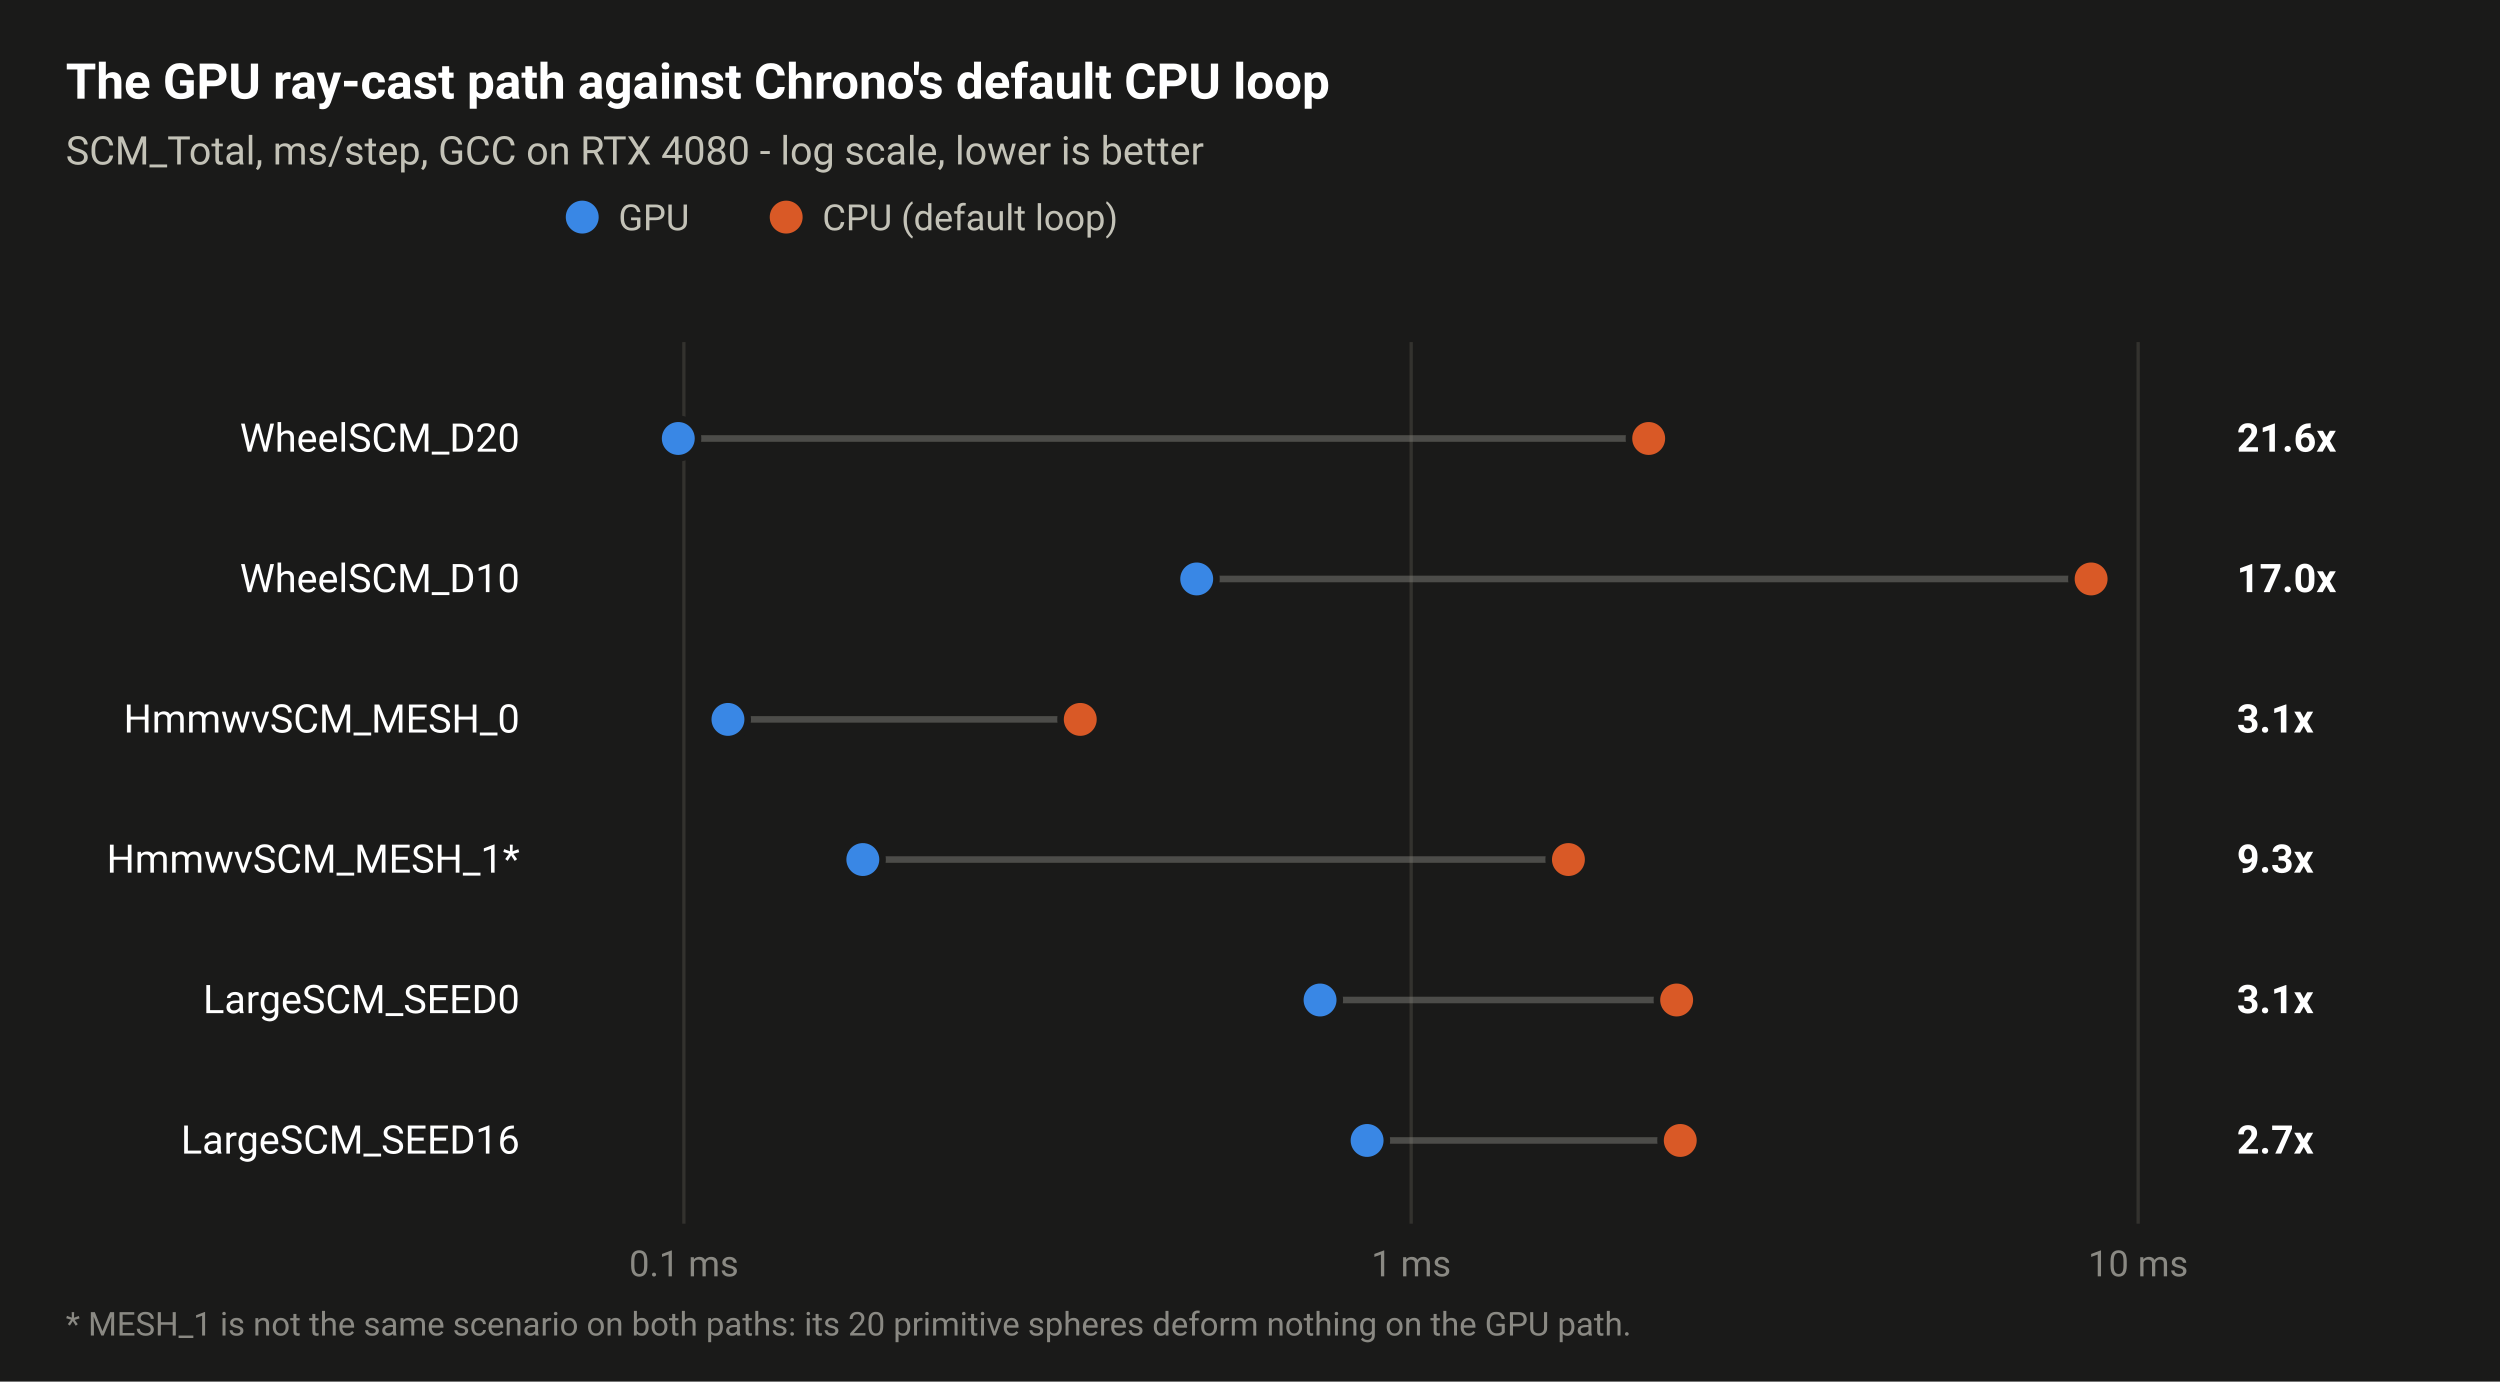
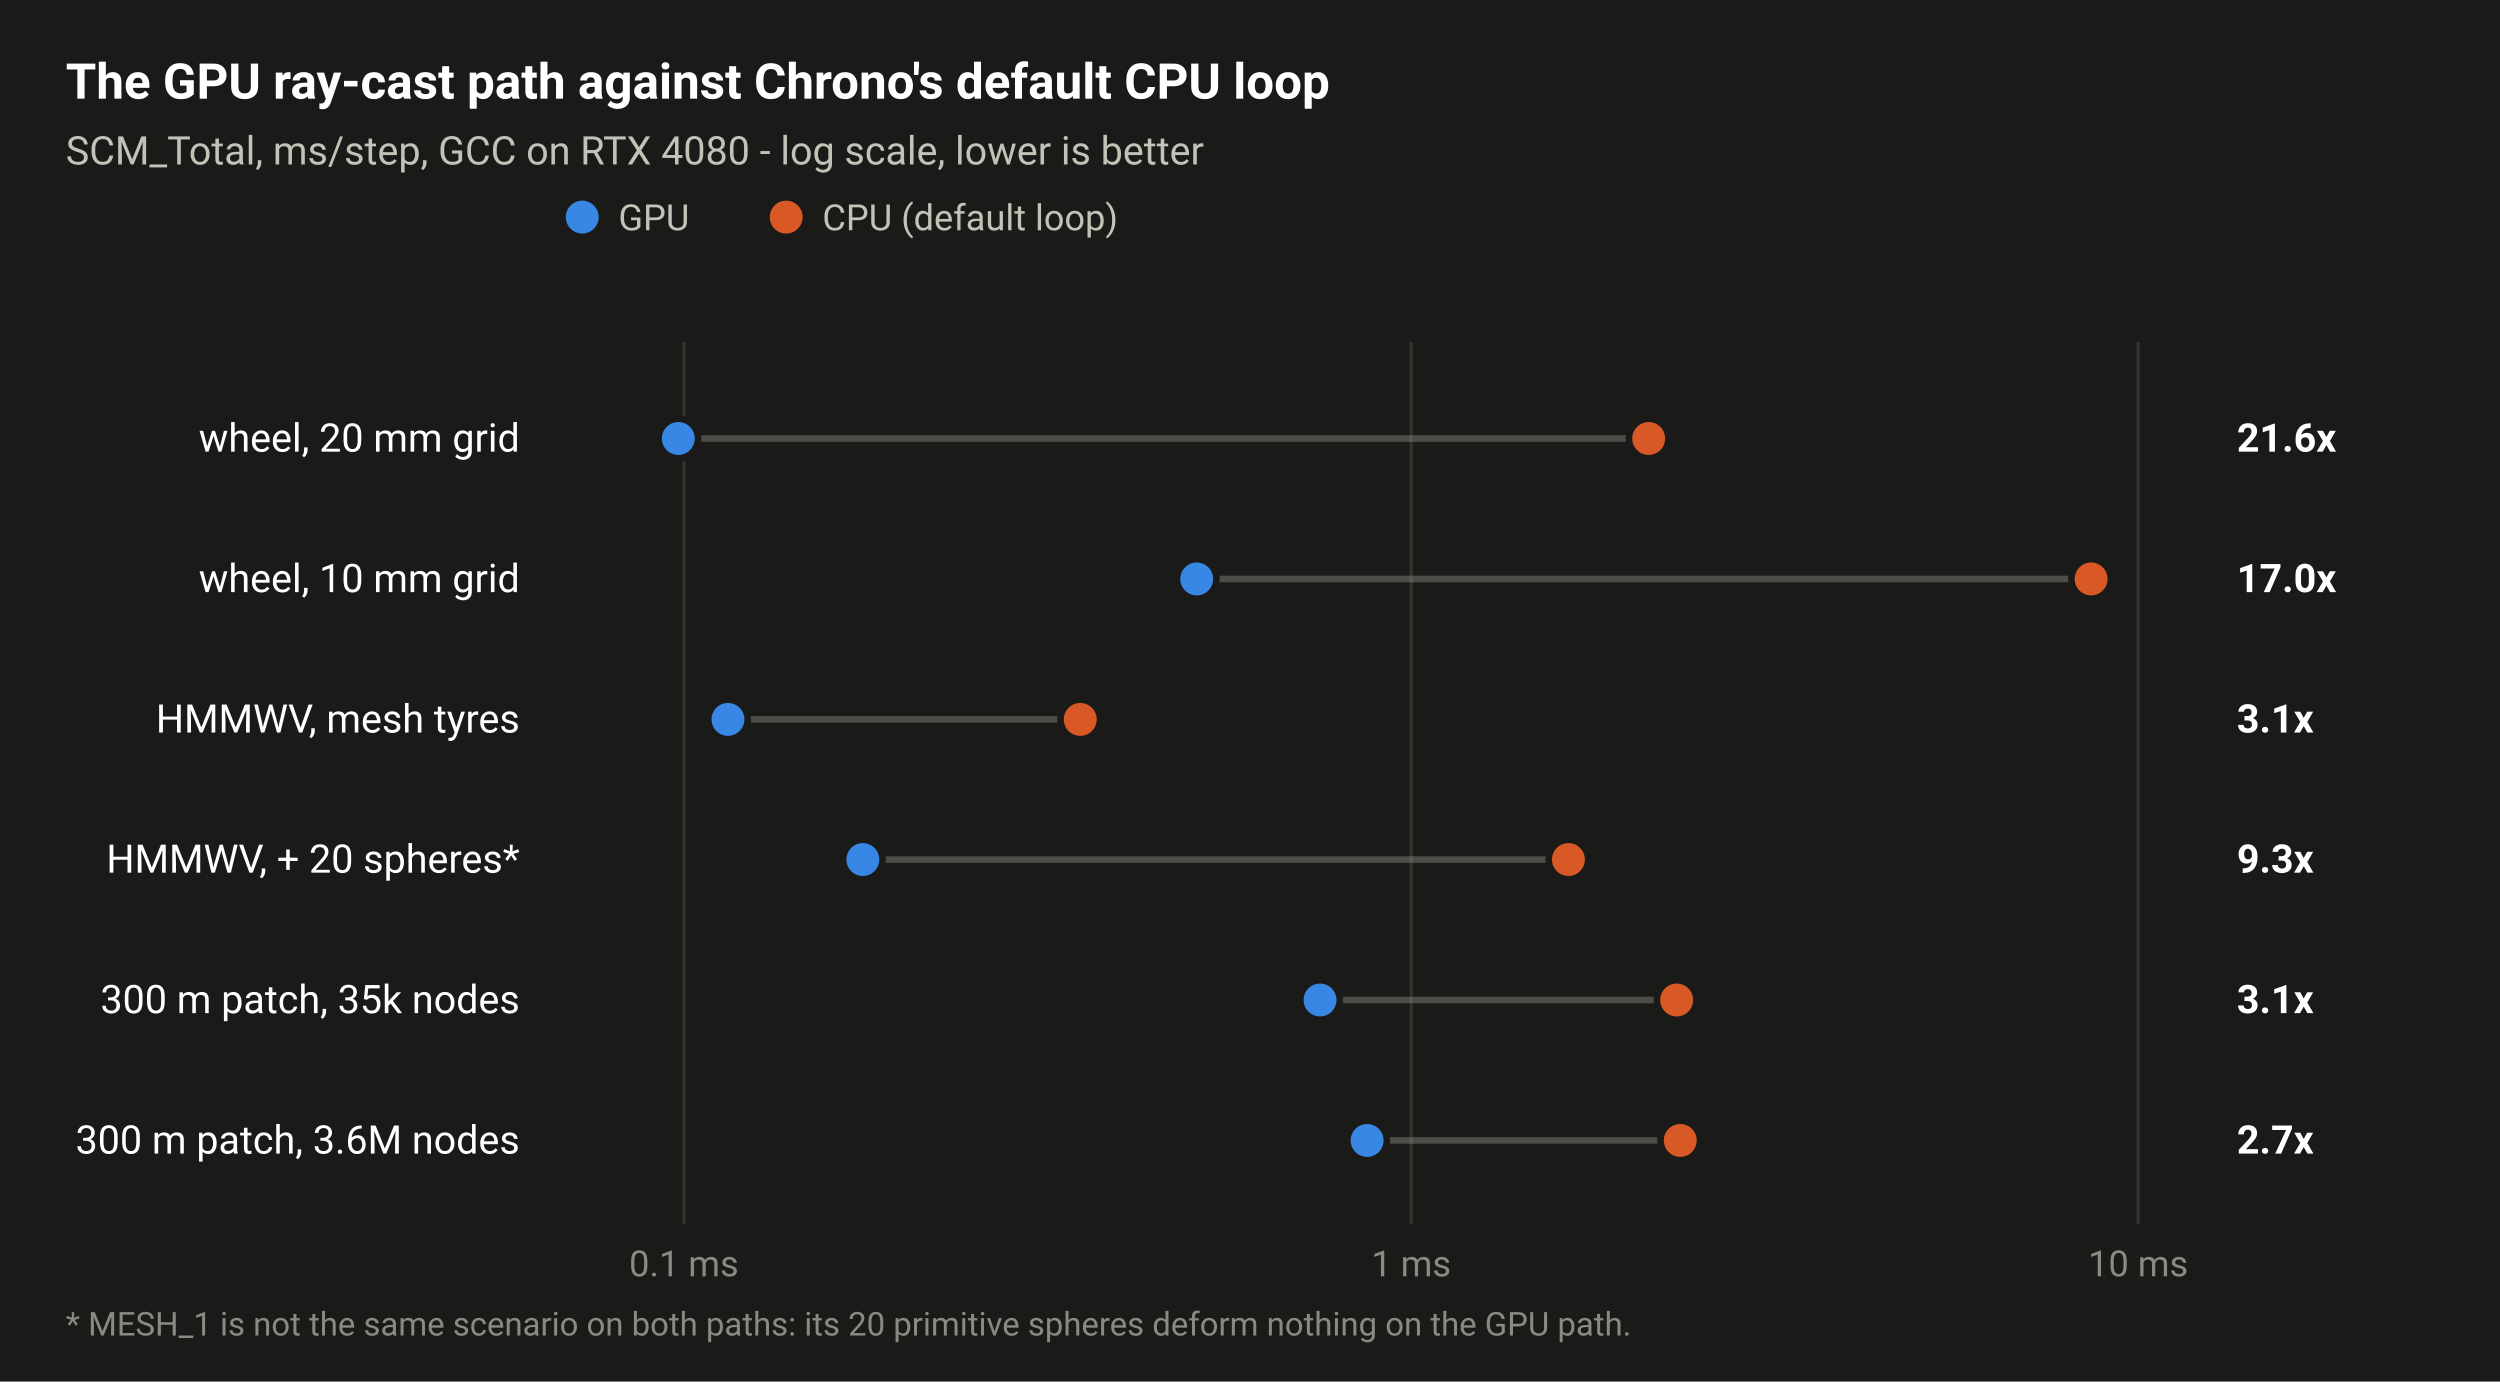
<svg xmlns="http://www.w3.org/2000/svg" width="760" height="420" viewBox="0 0 760 420" role="img">
  <rect width="760" height="420" fill="#1a1a19" />
  <text x="20.0" y="30.0" font-family="system-ui,-apple-system,'Segoe UI',Roboto,sans-serif" font-size="15" font-weight="600" fill="#ffffff" text-anchor="start">The GPU ray-cast path against Chrono's default CPU loop</text>
  <text x="20.0" y="50.0" font-family="system-ui,-apple-system,'Segoe UI',Roboto,sans-serif" font-size="12" font-weight="400" fill="#c3c2b7" text-anchor="start">SCM_Total, ms/step, GCC on RTX 4080 - log scale, lower is better</text>
  <line x1="207.9" y1="104" x2="207.9" y2="372" stroke="#33322e" stroke-width="1" />
  <text x="207.9" y="388.0" font-family="system-ui,-apple-system,'Segoe UI',Roboto,sans-serif" font-size="11" font-weight="400" fill="#8a8983" text-anchor="middle">0.1 ms</text>
  <line x1="429.0" y1="104" x2="429.0" y2="372" stroke="#33322e" stroke-width="1" />
  <text x="429.0" y="388.0" font-family="system-ui,-apple-system,'Segoe UI',Roboto,sans-serif" font-size="11" font-weight="400" fill="#8a8983" text-anchor="middle">1 ms</text>
  <line x1="650.0" y1="104" x2="650.0" y2="372" stroke="#33322e" stroke-width="1" />
  <text x="650.0" y="388.0" font-family="system-ui,-apple-system,'Segoe UI',Roboto,sans-serif" font-size="11" font-weight="400" fill="#8a8983" text-anchor="middle">10 ms</text>
-   <text x="158.0" y="137.3" font-family="system-ui,-apple-system,'Segoe UI',Roboto,sans-serif" font-size="12" font-weight="400" fill="#ffffff" text-anchor="end">WheelSCM_D20</text>
+   <text x="158.0" y="137.3" font-family="system-ui,-apple-system,'Segoe UI',Roboto,sans-serif" font-size="12" font-weight="400" fill="#ffffff" text-anchor="end">wheel, 20 mm grid</text>
  <line x1="206.2" y1="133.3" x2="501.2" y2="133.3" stroke="#8a8983" stroke-width="2" stroke-linecap="round" opacity="0.45" />
  <circle cx="501.2" cy="133.3" r="6" fill="#d95926" stroke="#1a1a19" stroke-width="2" />
  <circle cx="206.2" cy="133.3" r="6" fill="#3987e5" stroke="#1a1a19" stroke-width="2" />
  <text x="680.0" y="137.3" font-family="system-ui,-apple-system,'Segoe UI',Roboto,sans-serif" font-size="12" font-weight="600" fill="#ffffff" text-anchor="start">21.6x</text>
-   <text x="158.0" y="180.0" font-family="system-ui,-apple-system,'Segoe UI',Roboto,sans-serif" font-size="12" font-weight="400" fill="#ffffff" text-anchor="end">WheelSCM_D10</text>
+   <text x="158.0" y="180.0" font-family="system-ui,-apple-system,'Segoe UI',Roboto,sans-serif" font-size="12" font-weight="400" fill="#ffffff" text-anchor="end">wheel, 10 mm grid</text>
  <line x1="363.8" y1="176.0" x2="635.7" y2="176.0" stroke="#8a8983" stroke-width="2" stroke-linecap="round" opacity="0.45" />
  <circle cx="635.7" cy="176.0" r="6" fill="#d95926" stroke="#1a1a19" stroke-width="2" />
  <circle cx="363.8" cy="176.0" r="6" fill="#3987e5" stroke="#1a1a19" stroke-width="2" />
  <text x="680.0" y="180.0" font-family="system-ui,-apple-system,'Segoe UI',Roboto,sans-serif" font-size="12" font-weight="600" fill="#ffffff" text-anchor="start">17.0x</text>
-   <text x="158.0" y="222.7" font-family="system-ui,-apple-system,'Segoe UI',Roboto,sans-serif" font-size="12" font-weight="400" fill="#ffffff" text-anchor="end">HmmwvSCM_MESH_0</text>
+   <text x="158.0" y="222.7" font-family="system-ui,-apple-system,'Segoe UI',Roboto,sans-serif" font-size="12" font-weight="400" fill="#ffffff" text-anchor="end">HMMWV, mesh tyres</text>
  <line x1="221.3" y1="218.7" x2="328.4" y2="218.7" stroke="#8a8983" stroke-width="2" stroke-linecap="round" opacity="0.45" />
  <circle cx="328.4" cy="218.7" r="6" fill="#d95926" stroke="#1a1a19" stroke-width="2" />
  <circle cx="221.3" cy="218.7" r="6" fill="#3987e5" stroke="#1a1a19" stroke-width="2" />
  <text x="680.0" y="222.7" font-family="system-ui,-apple-system,'Segoe UI',Roboto,sans-serif" font-size="12" font-weight="600" fill="#ffffff" text-anchor="start">3.1x</text>
-   <text x="158.0" y="265.3" font-family="system-ui,-apple-system,'Segoe UI',Roboto,sans-serif" font-size="12" font-weight="400" fill="#ffffff" text-anchor="end">HmmwvSCM_MESH_1*</text>
+   <text x="158.0" y="265.3" font-family="system-ui,-apple-system,'Segoe UI',Roboto,sans-serif" font-size="12" font-weight="400" fill="#ffffff" text-anchor="end">HMMWV, + 20 spheres*</text>
  <line x1="262.3" y1="261.3" x2="476.8" y2="261.3" stroke="#8a8983" stroke-width="2" stroke-linecap="round" opacity="0.45" />
  <circle cx="476.8" cy="261.3" r="6" fill="#d95926" stroke="#1a1a19" stroke-width="2" />
  <circle cx="262.3" cy="261.3" r="6" fill="#3987e5" stroke="#1a1a19" stroke-width="2" />
  <text x="680.0" y="265.3" font-family="system-ui,-apple-system,'Segoe UI',Roboto,sans-serif" font-size="12" font-weight="600" fill="#ffffff" text-anchor="start">9.3x</text>
-   <text x="158.0" y="308.0" font-family="system-ui,-apple-system,'Segoe UI',Roboto,sans-serif" font-size="12" font-weight="400" fill="#ffffff" text-anchor="end">LargeSCM_SEED0</text>
+   <text x="158.0" y="308.0" font-family="system-ui,-apple-system,'Segoe UI',Roboto,sans-serif" font-size="12" font-weight="400" fill="#ffffff" text-anchor="end">300 m patch, 35k nodes</text>
  <line x1="401.3" y1="304.0" x2="509.7" y2="304.0" stroke="#8a8983" stroke-width="2" stroke-linecap="round" opacity="0.45" />
  <circle cx="509.7" cy="304.0" r="6" fill="#d95926" stroke="#1a1a19" stroke-width="2" />
  <circle cx="401.3" cy="304.0" r="6" fill="#3987e5" stroke="#1a1a19" stroke-width="2" />
  <text x="680.0" y="308.0" font-family="system-ui,-apple-system,'Segoe UI',Roboto,sans-serif" font-size="12" font-weight="600" fill="#ffffff" text-anchor="start">3.1x</text>
-   <text x="158.0" y="350.7" font-family="system-ui,-apple-system,'Segoe UI',Roboto,sans-serif" font-size="12" font-weight="400" fill="#ffffff" text-anchor="end">LargeSCM_SEED16</text>
+   <text x="158.0" y="350.7" font-family="system-ui,-apple-system,'Segoe UI',Roboto,sans-serif" font-size="12" font-weight="400" fill="#ffffff" text-anchor="end">300 m patch, 3.6M nodes</text>
  <line x1="415.6" y1="346.7" x2="510.8" y2="346.7" stroke="#8a8983" stroke-width="2" stroke-linecap="round" opacity="0.45" />
  <circle cx="510.8" cy="346.7" r="6" fill="#d95926" stroke="#1a1a19" stroke-width="2" />
  <circle cx="415.6" cy="346.7" r="6" fill="#3987e5" stroke="#1a1a19" stroke-width="2" />
  <text x="680.0" y="350.7" font-family="system-ui,-apple-system,'Segoe UI',Roboto,sans-serif" font-size="12" font-weight="600" fill="#ffffff" text-anchor="start">2.7x</text>
  <circle cx="177" cy="66" r="5" fill="#3987e5" />
  <text x="188.0" y="70.0" font-family="system-ui,-apple-system,'Segoe UI',Roboto,sans-serif" font-size="11" font-weight="400" fill="#c3c2b7" text-anchor="start">GPU</text>
  <circle cx="239" cy="66" r="5" fill="#d95926" />
  <text x="250.0" y="70.0" font-family="system-ui,-apple-system,'Segoe UI',Roboto,sans-serif" font-size="11" font-weight="400" fill="#c3c2b7" text-anchor="start">CPU (default loop)</text>
  <text x="20.0" y="406.0" font-family="system-ui,-apple-system,'Segoe UI',Roboto,sans-serif" font-size="10" font-weight="400" fill="#8a8983" text-anchor="start">* MESH_1 is not the same scenario on both paths: its 20 primitive spheres deform nothing on the GPU path.</text>
</svg>
